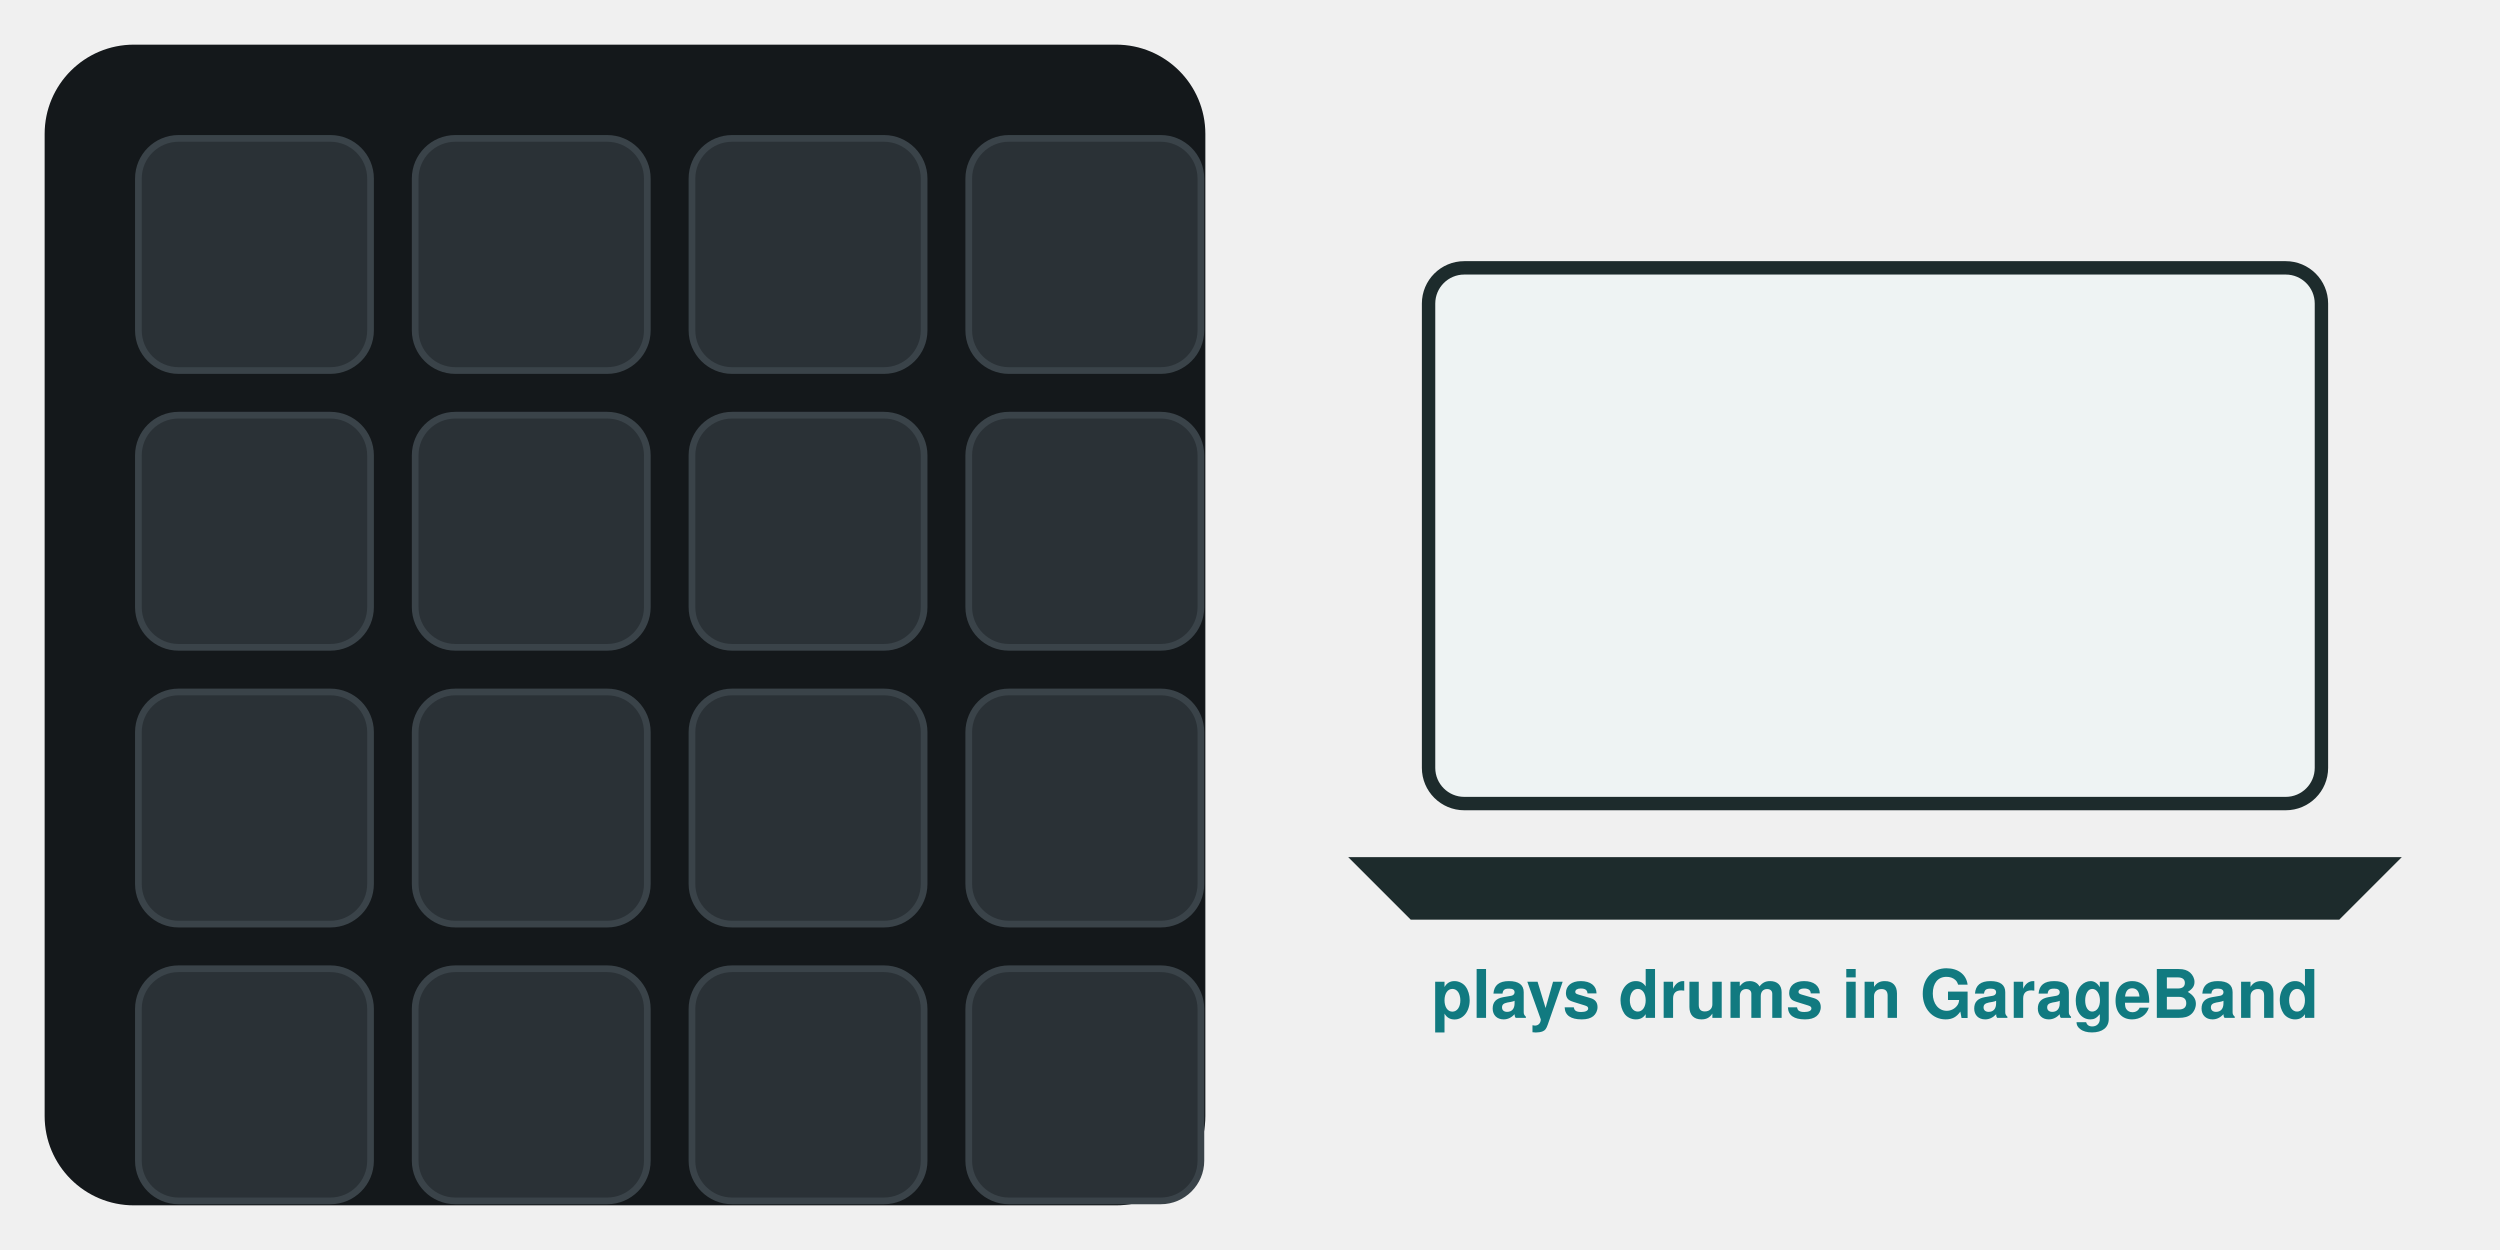
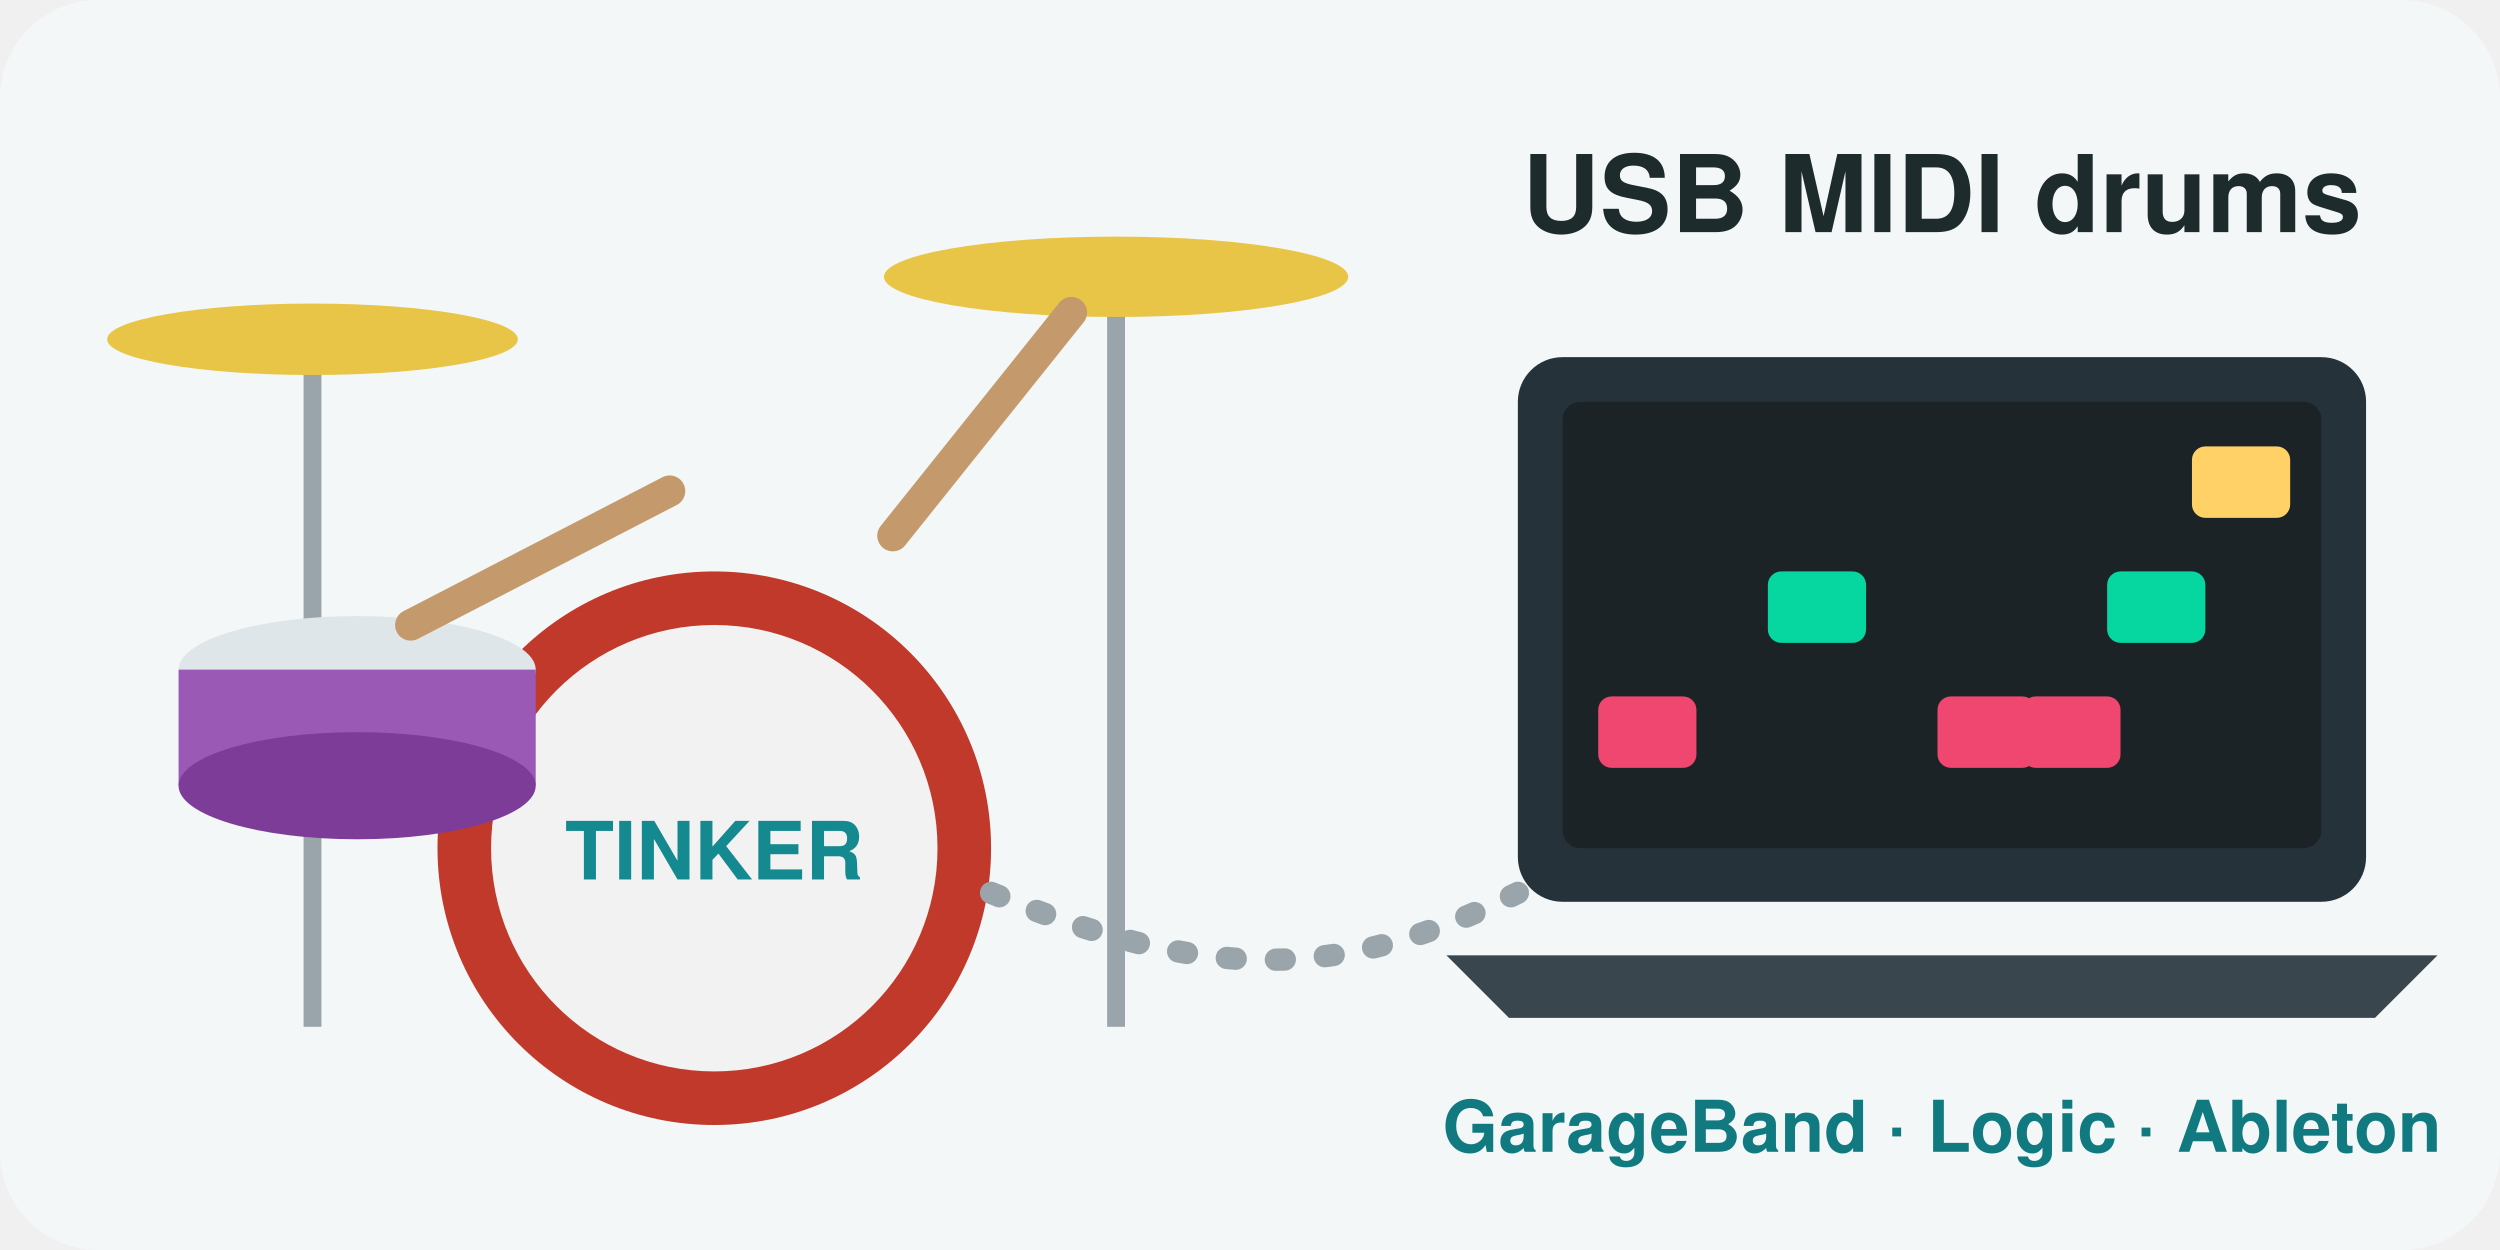
- <svg xmlns="http://www.w3.org/2000/svg" viewBox="0 0 560 280" width="560" height="280" role="img" aria-label="MidiPad: USB MIDI drum pads">
-   <defs>
-     <filter id="glow" x="-50%" y="-50%" width="200%" height="200%">
-       <feGaussianBlur stdDeviation="7" />
-     </filter>
-   </defs>
+ <svg xmlns="http://www.w3.org/2000/svg" viewBox="0 0 560 280" width="560" height="280" role="img" aria-label="MidiPad: USB MIDI drum pads for your music app">
  <style>
- .cap{fill:#2a3136;stroke:#3a4349;stroke-width:1.5}
- .t1{font:700 21px -apple-system,'Segoe UI',Helvetica,Arial,sans-serif;fill:#1d2b2c}
- .t2{font:400 16px -apple-system,'Segoe UI',Helvetica,Arial,sans-serif;fill:#4a5859}
- .t3{font:700 15px -apple-system,'Segoe UI',Helvetica,Arial,sans-serif;fill:#117A80}
- .ink{stroke:#1d2b2c;fill:none} .inkf{fill:#1d2b2c} .pale{fill:#eef3f3}
+ .bg{fill:#f3f7f7} .ink{fill:#1d2b2c} .inks{stroke:#1d2b2c} .soft{fill:#5d6b6c}
+ .t1{font:800 24px -apple-system,'Segoe UI',Helvetica,Arial,sans-serif;fill:#1d2b2c} .t2{font:500 16px -apple-system,'Segoe UI',Helvetica,Arial,sans-serif;fill:#4a5859}
+ .t3{font:700 16px -apple-system,'Segoe UI',Helvetica,Arial,sans-serif;fill:#117A80} .big{font:900 30px -apple-system,'Segoe UI',Helvetica,Arial,sans-serif}
+ .fb{transform-box:fill-box}
@media (prefers-color-scheme: dark){
- .t1{fill:#e6edf3} .t2{fill:#a9b4bd} .t3{fill:#4fc3c9}
- .ink{stroke:#c9d3d9} .inkf{fill:#c9d3d9} .pale{fill:#1e2a30}}
- @keyframes a1{0.0%{opacity:1} 6.0%{opacity:1} 8.5%{opacity:0.0} 100.0%{opacity:0.0}}.a1{opacity:0.0;animation:a1 2.0s linear infinite}@keyframes a2{0.0%{opacity:0.0} 10.0%{opacity:0.0} 12.5%{opacity:1} 18.5%{opacity:1} 21.0%{opacity:0.0} 100.0%{opacity:0.0}}.a2{opacity:0.0;animation:a2 2.0s linear infinite}@keyframes a3{0.0%{opacity:0.0} 22.5%{opacity:0.0} 25.0%{opacity:1} 31.0%{opacity:1} 33.5%{opacity:0.0} 100.0%{opacity:0.0}}.a3{opacity:0.0;animation:a3 2.0s linear infinite}@keyframes a4{0.0%{opacity:0.0} 35.0%{opacity:0.0} 37.5%{opacity:1} 43.5%{opacity:1} 46.0%{opacity:0.0} 100.0%{opacity:0.0}}.a4{opacity:0.0;animation:a4 2.0s linear infinite}@keyframes a5{0.0%{opacity:0.0} 47.5%{opacity:0.0} 50.0%{opacity:1} 56.0%{opacity:1} 58.5%{opacity:0.0} 100.0%{opacity:0.0}}.a5{opacity:0.0;animation:a5 2.0s linear infinite}@keyframes a6{0.0%{opacity:0.0} 60.0%{opacity:0.0} 62.5%{opacity:1} 68.5%{opacity:1} 71.0%{opacity:0.0} 100.0%{opacity:0.0}}.a6{opacity:0.0;animation:a6 2.0s linear infinite}@keyframes a7{0.0%{opacity:0.0} 72.5%{opacity:0.0} 75.0%{opacity:1} 81.0%{opacity:1} 83.5%{opacity:0.0} 100.0%{opacity:0.0}}.a7{opacity:0.0;animation:a7 2.0s linear infinite}@keyframes a8{0.0%{opacity:0.0} 85.0%{opacity:0.0} 87.5%{opacity:1} 93.5%{opacity:1} 96.0%{opacity:0.0} 100.0%{opacity:0.0}}.a8{opacity:0.0;animation:a8 2.0s linear infinite}@keyframes a9{0.0%{opacity:1} 9.0%{opacity:1} 11.5%{opacity:0.0} 100.0%{opacity:0.0}}.a9{opacity:0.0;animation:a9 2.0s linear infinite}@keyframes a10{0.0%{opacity:1} 9.0%{opacity:1} 11.5%{opacity:0.0} 100.0%{opacity:0.0}}.a10{opacity:0.0;animation:a10 2.0s linear infinite}@keyframes a11{0.0%{opacity:0.0} 47.5%{opacity:0.0} 50.0%{opacity:1} 59.0%{opacity:1} 61.5%{opacity:0.0} 100.0%{opacity:0.0}}.a11{opacity:0.0;animation:a11 2.0s linear infinite}@keyframes a12{0.0%{opacity:0.0} 47.5%{opacity:0.0} 50.0%{opacity:1} 59.0%{opacity:1} 61.5%{opacity:0.0} 100.0%{opacity:0.0}}.a12{opacity:0.0;animation:a12 2.0s linear infinite}@keyframes a13{0.0%{opacity:0.0} 60.0%{opacity:0.0} 62.5%{opacity:1} 71.5%{opacity:1} 74.0%{opacity:0.0} 100.0%{opacity:0.0}}.a13{opacity:0.0;animation:a13 2.0s linear infinite}@keyframes a14{0.0%{opacity:0.0} 60.0%{opacity:0.0} 62.5%{opacity:1} 71.5%{opacity:1} 74.0%{opacity:0.0} 100.0%{opacity:0.0}}.a14{opacity:0.0;animation:a14 2.0s linear infinite}@keyframes a15{0.0%{opacity:0.0} 22.5%{opacity:0.0} 25.0%{opacity:1} 34.0%{opacity:1} 36.5%{opacity:0.0} 100.0%{opacity:0.0}}.a15{opacity:0.0;animation:a15 2.0s linear infinite}@keyframes a16{0.0%{opacity:0.0} 22.5%{opacity:0.0} 25.0%{opacity:1} 34.0%{opacity:1} 36.5%{opacity:0.0} 100.0%{opacity:0.0}}.a16{opacity:0.0;animation:a16 2.0s linear infinite}@keyframes a17{0.0%{opacity:0.0} 72.5%{opacity:0.0} 75.0%{opacity:1} 84.0%{opacity:1} 86.5%{opacity:0.0} 100.0%{opacity:0.0}}.a17{opacity:0.0;animation:a17 2.0s linear infinite}@keyframes a18{0.0%{opacity:0.0} 72.5%{opacity:0.0} 75.0%{opacity:1} 84.0%{opacity:1} 86.5%{opacity:0.0} 100.0%{opacity:0.0}}.a18{opacity:0.0;animation:a18 2.0s linear infinite}@keyframes a19{0.0%{opacity:0.0} 85.0%{opacity:0.0} 87.5%{opacity:1} 97.5%{opacity:1} 100.0%{opacity:0.0}}.a19{opacity:0.0;animation:a19 2.0s linear infinite}@keyframes a20{0.0%{opacity:1} 100.0%{opacity:0.0}}.a20{opacity:0.0;animation:a20 2.0s linear infinite}@keyframes a21{0.0%{opacity:1} 100.0%{opacity:0.0}}.a21{opacity:0.0;animation:a21 2.0s linear infinite}@keyframes a22{0.0%{opacity:0.0} 22.5%{opacity:0.0} 25.0%{opacity:1} 100.0%{opacity:0.0}}.a22{opacity:0.0;animation:a22 2.0s linear infinite}@keyframes a23{0.0%{opacity:0.0} 47.5%{opacity:0.0} 50.0%{opacity:1} 100.0%{opacity:0.0}}.a23{opacity:0.0;animation:a23 2.0s linear infinite}@keyframes a24{0.0%{opacity:0.0} 60.0%{opacity:0.0} 62.5%{opacity:1} 100.0%{opacity:0.0}}.a24{opacity:0.0;animation:a24 2.0s linear infinite}@keyframes a25{0.0%{opacity:0.0} 72.5%{opacity:0.0} 75.0%{opacity:1} 100.0%{opacity:0.0}}.a25{opacity:0.0;animation:a25 2.0s linear infinite}
+ .bg{fill:#1b2327} .ink{fill:#e6edf3} .inks{stroke:#e6edf3} .soft{fill:#a9b4bd}
+ .t1{fill:#e6edf3} .t2{fill:#a9b4bd} .t3{fill:#4fc3c9}}
+ @keyframes cy{0%{transform:rotate(0deg)} 85.0%{transform:rotate(0deg)} 87.5%{transform:rotate(-8deg)} 97.5%{transform:rotate(0deg)} 100.0%{transform:rotate(0deg)}}.cy{transform-origin:250px 62px;animation:cy 2.0s linear infinite}@keyframes kick{0%{transform:scale(1.06)} 6.0%{transform:scale(1)} 50.0%{transform:scale(1.06)} 56.0%{transform:scale(1)} 62.5%{transform:scale(1.06)} 68.5%{transform:scale(1)} 100.0%{transform:scale(1)}}.kick{transform-origin:160px 190px;animation:kick 2.0s linear infinite}@keyframes sn{0%{transform:scale(1)} 25.0%{transform:scale(1.08)} 30.0%{transform:scale(1)} 75.0%{transform:scale(1.08)} 80.0%{transform:scale(1)} 100.0%{transform:scale(1)}}.sn{transform-origin:80px 150px;animation:sn 2.0s linear infinite}@keyframes st1{0%{transform:rotate(-30deg)} 22.5%{transform:rotate(-30deg)} 25.0%{transform:rotate(10deg)} 31.0%{transform:rotate(-30deg)} 72.5%{transform:rotate(-30deg)} 75.0%{transform:rotate(10deg)} 81.0%{transform:rotate(-30deg)} 100.0%{transform:rotate(-30deg)}}.st1{transform-origin:150px 110px;animation:st1 2.0s linear infinite}@keyframes st2{0%{transform:rotate(20deg)} 85.0%{transform:rotate(20deg)} 87.5%{transform:rotate(-12deg)} 95.0%{transform:rotate(20deg)} 100.0%{transform:rotate(20deg)}}.st2{transform-origin:200px 120px;animation:st2 2.0s linear infinite}@keyframes m0{0%{opacity:1} 100.0%{opacity:0}}.m0{animation:m0 2.0s linear infinite}@keyframes m1{0%{opacity:0} 22.0%{opacity:0} 25.0%{opacity:1} 100.0%{opacity:0}}.m1{animation:m1 2.0s linear infinite}@keyframes m2{0%{opacity:0} 47.0%{opacity:0} 50.0%{opacity:1} 100.0%{opacity:0}}.m2{animation:m2 2.0s linear infinite}@keyframes m3{0%{opacity:0} 59.5%{opacity:0} 62.5%{opacity:1} 100.0%{opacity:0}}.m3{animation:m3 2.0s linear infinite}@keyframes m4{0%{opacity:0} 72.0%{opacity:0} 75.0%{opacity:1} 100.0%{opacity:0}}.m4{animation:m4 2.0s linear infinite}@keyframes m5{0%{opacity:0} 84.5%{opacity:0} 87.5%{opacity:1} 100.0%{opacity:0}}.m5{animation:m5 2.0s linear infinite}
</style>
-   <rect x="10" y="10" width="260" height="260" rx="20" fill="#14181b" />
-   <rect x="31" y="31" width="52" height="52" rx="9" class="cap" />
-   <rect x="93" y="31" width="52" height="52" rx="9" class="cap" />
-   <rect x="155" y="31" width="52" height="52" rx="9" class="cap" />
-   <rect x="217" y="31" width="52" height="52" rx="9" class="cap" />
-   <rect x="31" y="93" width="52" height="52" rx="9" class="cap" />
-   <rect x="93" y="93" width="52" height="52" rx="9" class="cap" />
-   <rect x="155" y="93" width="52" height="52" rx="9" class="cap" />
-   <rect x="217" y="93" width="52" height="52" rx="9" class="cap" />
-   <rect x="31" y="155" width="52" height="52" rx="9" class="cap" />
-   <rect x="93" y="155" width="52" height="52" rx="9" class="cap" />
-   <rect x="155" y="155" width="52" height="52" rx="9" class="cap" />
-   <rect x="217" y="155" width="52" height="52" rx="9" class="cap" />
-   <rect x="31" y="217" width="52" height="52" rx="9" class="cap" />
-   <rect x="93" y="217" width="52" height="52" rx="9" class="cap" />
-   <rect x="155" y="217" width="52" height="52" rx="9" class="cap" />
-   <rect x="217" y="217" width="52" height="52" rx="9" class="cap" />
-   <g class="a1">
-     <rect x="151" y="213" width="60" height="60" rx="12" fill="#ffd166" filter="url(#glow)" />
-     <rect x="155" y="217" width="52" height="52" rx="9" fill="#ffd166" />
+   <rect width="560" height="280" rx="22" class="bg" />
+   <line x1="70" y1="70" x2="70" y2="230" stroke="#9aa5ab" stroke-width="4" />
+   <ellipse cx="70" cy="76" rx="46" ry="8" fill="#e8c547" />
+   <line x1="250" y1="60" x2="250" y2="230" stroke="#9aa5ab" stroke-width="4" />
+   <g class="cy">
+     <ellipse cx="250" cy="62" rx="52" ry="9" fill="#e8c547" />
  </g>
-   <g class="a2">
-     <rect x="151" y="213" width="60" height="60" rx="12" fill="#ffd166" filter="url(#glow)" />
-     <rect x="155" y="217" width="52" height="52" rx="9" fill="#ffd166" />
+   <g class="kick">
+     <circle cx="160" cy="190" r="62" fill="#c0392b" />
+     <circle cx="160" cy="190" r="50" fill="#f2f2f2" />
+     <text x="160" y="197" text-anchor="middle" style="font:900 18px -apple-system,'Segoe UI',Helvetica,Arial,sans-serif;fill:#14898F">TINKER</text>
  </g>
-   <g class="a3">
-     <rect x="151" y="213" width="60" height="60" rx="12" fill="#ffd166" filter="url(#glow)" />
-     <rect x="155" y="217" width="52" height="52" rx="9" fill="#ffd166" />
+   <g class="sn">
+     <ellipse cx="80" cy="150" rx="40" ry="12" fill="#dfe6ea" />
+     <rect x="40" y="150" width="80" height="26" fill="#9b59b6" />
+     <ellipse cx="80" cy="176" rx="40" ry="12" fill="#7d3c98" />
  </g>
-   <g class="a4">
-     <rect x="151" y="213" width="60" height="60" rx="12" fill="#ffd166" filter="url(#glow)" />
-     <rect x="155" y="217" width="52" height="52" rx="9" fill="#ffd166" />
+   <g class="st1">
+     <line x1="150" y1="110" x2="92" y2="140" stroke="#c49a6c" stroke-width="7" stroke-linecap="round" />
  </g>
-   <g class="a5">
-     <rect x="151" y="213" width="60" height="60" rx="12" fill="#ffd166" filter="url(#glow)" />
-     <rect x="155" y="217" width="52" height="52" rx="9" fill="#ffd166" />
+   <g class="st2">
+     <line x1="200" y1="120" x2="240" y2="70" stroke="#c49a6c" stroke-width="7" stroke-linecap="round" />
  </g>
-   <g class="a6">
-     <rect x="151" y="213" width="60" height="60" rx="12" fill="#ffd166" filter="url(#glow)" />
-     <rect x="155" y="217" width="52" height="52" rx="9" fill="#ffd166" />
-   </g>
-   <g class="a7">
-     <rect x="151" y="213" width="60" height="60" rx="12" fill="#ffd166" filter="url(#glow)" />
-     <rect x="155" y="217" width="52" height="52" rx="9" fill="#ffd166" />
-   </g>
-   <g class="a8">
-     <rect x="151" y="213" width="60" height="60" rx="12" fill="#ffd166" filter="url(#glow)" />
-     <rect x="155" y="217" width="52" height="52" rx="9" fill="#ffd166" />
-   </g>
-   <g class="a9">
-     <rect x="27" y="213" width="60" height="60" rx="12" fill="#ef476f" filter="url(#glow)" />
-     <rect x="31" y="217" width="52" height="52" rx="9" fill="#ef476f" />
-   </g>
-   <rect class="a10" x="34" y="220" width="46" height="46" rx="7" fill="none" stroke="#ffffff" stroke-width="4" />
-   <g class="a11">
-     <rect x="27" y="213" width="60" height="60" rx="12" fill="#ef476f" filter="url(#glow)" />
-     <rect x="31" y="217" width="52" height="52" rx="9" fill="#ef476f" />
-   </g>
-   <rect class="a12" x="34" y="220" width="46" height="46" rx="7" fill="none" stroke="#ffffff" stroke-width="4" />
-   <g class="a13">
-     <rect x="27" y="213" width="60" height="60" rx="12" fill="#ef476f" filter="url(#glow)" />
-     <rect x="31" y="217" width="52" height="52" rx="9" fill="#ef476f" />
-   </g>
-   <rect class="a14" x="34" y="220" width="46" height="46" rx="7" fill="none" stroke="#ffffff" stroke-width="4" />
-   <g class="a15">
-     <rect x="89" y="213" width="60" height="60" rx="12" fill="#06d6a0" filter="url(#glow)" />
-     <rect x="93" y="217" width="52" height="52" rx="9" fill="#06d6a0" />
-   </g>
-   <rect class="a16" x="96" y="220" width="46" height="46" rx="7" fill="none" stroke="#ffffff" stroke-width="4" />
-   <g class="a17">
-     <rect x="89" y="213" width="60" height="60" rx="12" fill="#06d6a0" filter="url(#glow)" />
-     <rect x="93" y="217" width="52" height="52" rx="9" fill="#06d6a0" />
-   </g>
-   <rect class="a18" x="96" y="220" width="46" height="46" rx="7" fill="none" stroke="#ffffff" stroke-width="4" />
-   <g class="a19">
-     <rect x="27" y="27" width="60" height="60" rx="12" fill="#118ab2" filter="url(#glow)" />
-     <rect x="31" y="31" width="52" height="52" rx="9" fill="#118ab2" />
-   </g>
-   <rect x="320" y="60" width="200" height="120" rx="8" class="pale" />
-   <rect x="320" y="60" width="200" height="120" rx="8" class="ink" stroke-width="3" />
-   <path d="M302 192 h236 l-14 14 h-208 z" class="inkf" />
-   <g class="a20">
-     <rect x="340.0" y="140" width="22" height="16" rx="3" fill="#ef476f" />
-   </g>
-   <g class="a21">
-     <rect x="340.0" y="112" width="22" height="16" rx="3" fill="#ffd166" />
-   </g>
-   <g class="a22">
-     <rect x="380.0" y="84" width="22" height="16" rx="3" fill="#06d6a0" />
-   </g>
-   <g class="a23">
-     <rect x="420.0" y="140" width="22" height="16" rx="3" fill="#ef476f" />
-   </g>
-   <g class="a24">
-     <rect x="440.0" y="140" width="22" height="16" rx="3" fill="#ef476f" />
-   </g>
-   <g class="a25">
-     <rect x="460.0" y="84" width="22" height="16" rx="3" fill="#06d6a0" />
-   </g>
-   <text x="420" y="228" class="t3" text-anchor="middle">plays drums in GarageBand</text>
+   <path d="M222 200 C 270 220, 300 220, 340 200" stroke="#9aa5ab" stroke-width="5" fill="none" stroke-dasharray="2 9" stroke-linecap="round" />
+   <rect x="340" y="80" width="190" height="122" rx="10" fill="#26323a" />
+   <rect x="350" y="90" width="170" height="100" rx="4" fill="#1b2327" />
+   <path d="M324 214 h222 l-14 14 h-194 z" fill="#3a464d" />
+   <rect class="m0" x="358" y="156" width="22" height="16" rx="3" fill="#ef476f" />
+   <rect class="m1" x="396" y="128" width="22" height="16" rx="3" fill="#06d6a0" />
+   <rect class="m2" x="434" y="156" width="22" height="16" rx="3" fill="#ef476f" />
+   <rect class="m3" x="453" y="156" width="22" height="16" rx="3" fill="#ef476f" />
+   <rect class="m4" x="472" y="128" width="22" height="16" rx="3" fill="#06d6a0" />
+   <rect class="m5" x="491" y="100" width="22" height="16" rx="3" fill="#ffd166" />
+   <text x="435" y="52" class="t1" text-anchor="middle">USB MIDI drums</text>
+   <text x="435" y="258" class="t3" text-anchor="middle">GarageBand · Logic · Ableton</text>
</svg>
